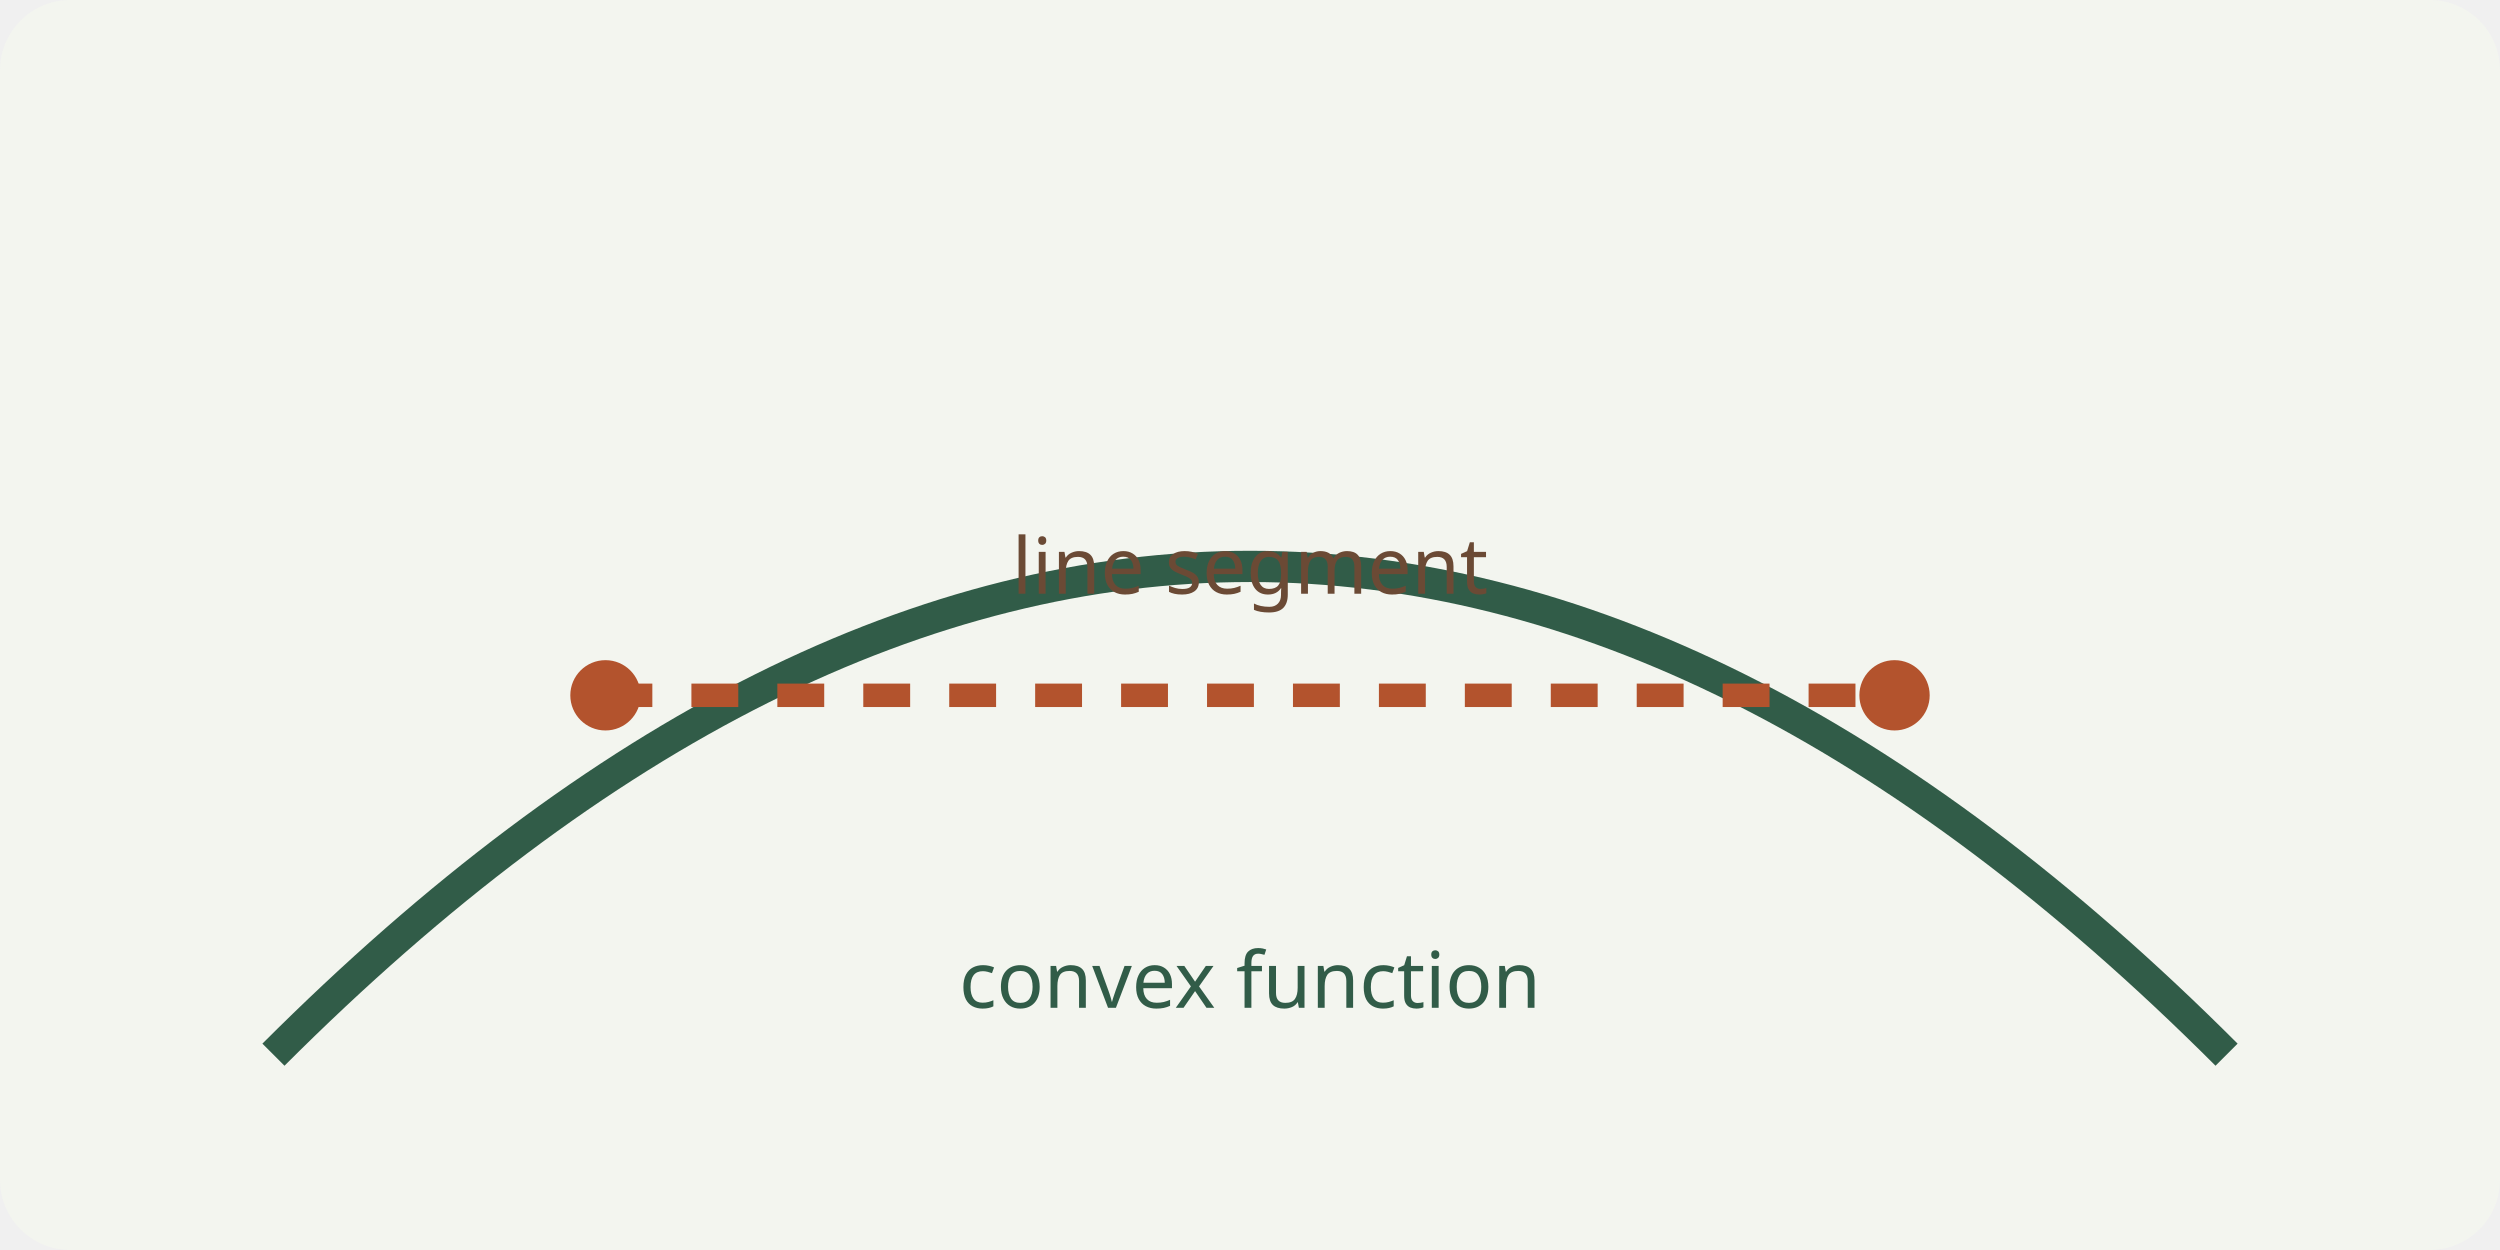
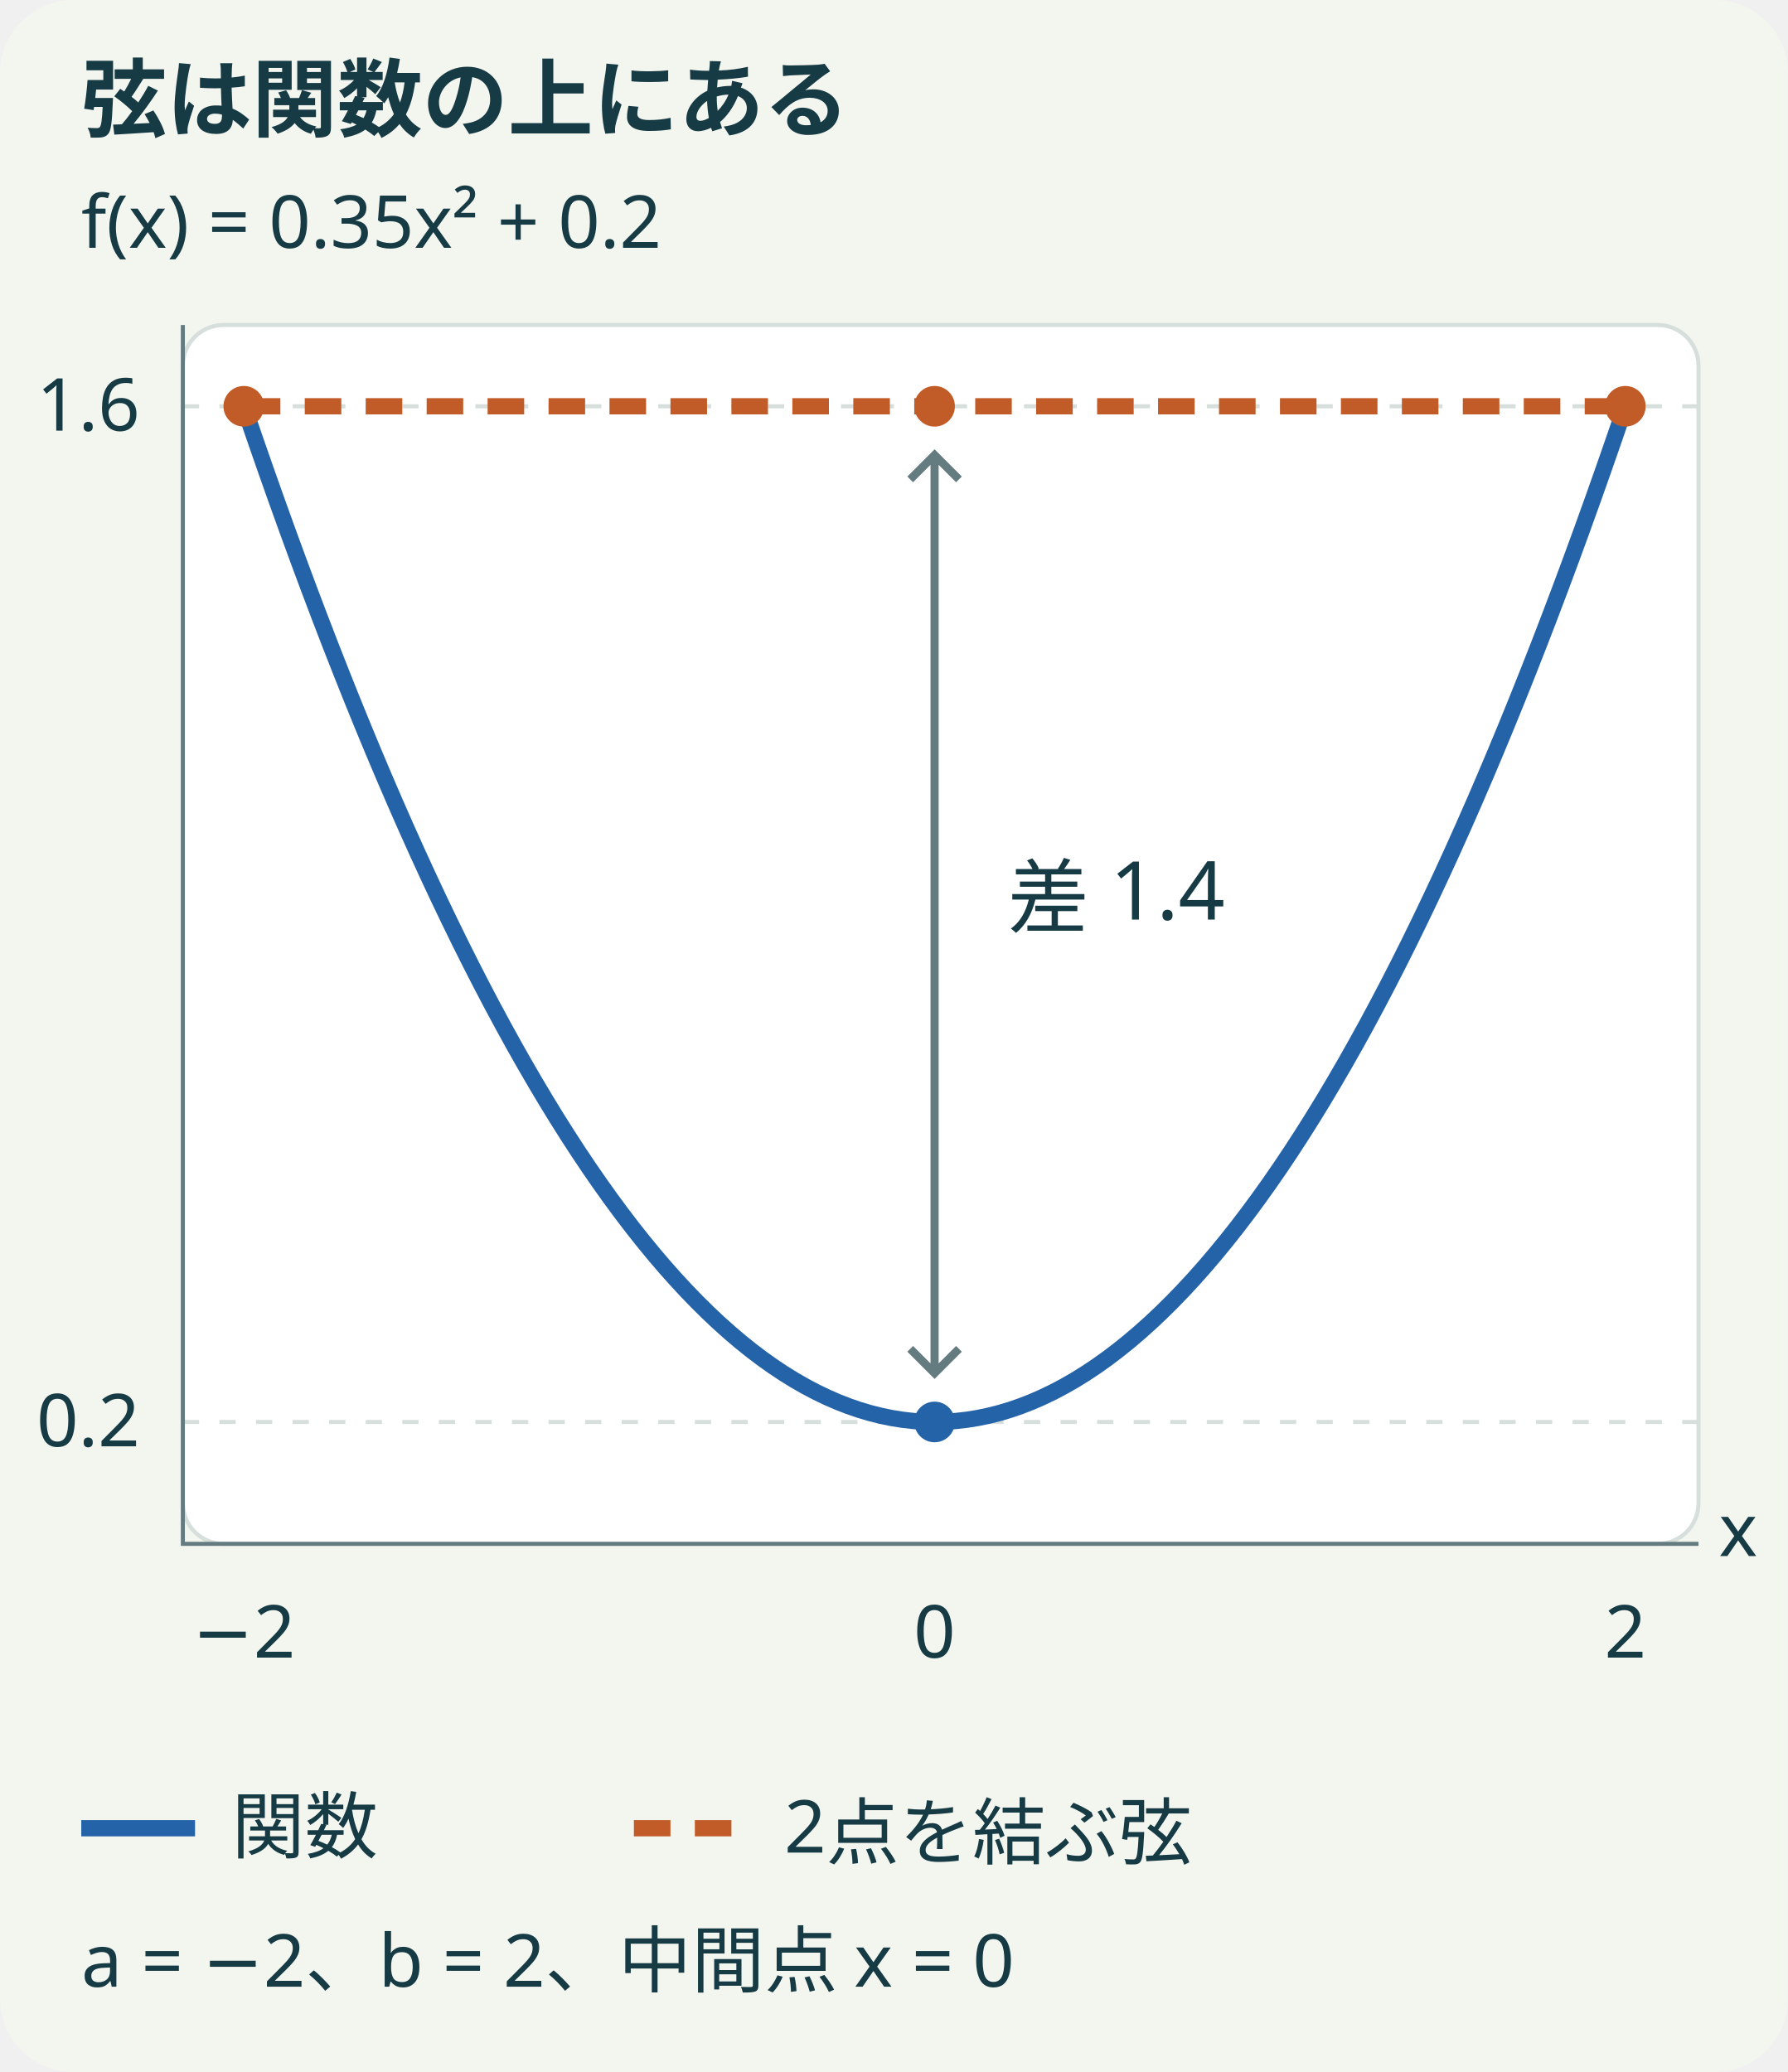
- <svg xmlns="http://www.w3.org/2000/svg" viewBox="0 0 640 320" role="img" aria-labelledby="title desc">
-   <rect width="640" height="320" rx="18" fill="#f3f5ef" />
-   <path d="M70 270 Q320 20 570 270" fill="none" stroke="#315c48" stroke-width="8" />
-   <path d="M155 178 L485 178" fill="none" stroke="#b3532d" stroke-width="6" stroke-dasharray="12 10" />
-   <circle cx="155" cy="178" r="9" fill="#b3532d" />
-   <circle cx="485" cy="178" r="9" fill="#b3532d" />
-   <text x="320" y="152" text-anchor="middle" fill="#6b4a35" font-family="sans-serif" font-size="20">line segment</text>
-   <text x="320" y="258" text-anchor="middle" fill="#315c48" font-family="sans-serif" font-size="20">convex function</text>
+ <svg xmlns="http://www.w3.org/2000/svg" viewBox="0 0 440 510" role="img" aria-labelledby="title desc">
+   <rect width="440" height="510" rx="18" fill="#f3f5ef" />
+   <g font-family="sans-serif" fill="#173b45">
+     <text x="20" y="32" font-size="21" font-weight="700">弦は関数の上にある</text>
+     <text x="20" y="61" font-size="18">f(x) = 0.35x² + 0.2</text>
+     <rect x="45" y="80" width="373" height="300" rx="10" fill="#fff" stroke="#d6dfdc" />
+     <path d="M45 100 H418 M45 350 H418" stroke="#d6dfdc" stroke-dasharray="4 5" />
+     <path d="M45 80 V380 H418" fill="none" stroke="#647b80" />
+     <g font-size="18">
+       <text x="9" y="106">1.6</text>
+       <text x="9" y="356">0.2</text>
+       <text x="60" y="408" text-anchor="middle">−2</text>
+       <text x="230" y="408" text-anchor="middle">0</text>
+       <text x="400" y="408" text-anchor="middle">2</text>
+       <text x="423" y="383">x</text>
+     </g>
+     <path id="function-curve" d="M60 100 Q230 600 400 100" fill="none" stroke="#2563a8" stroke-width="4" />
+     <path id="chord" d="M60 100 H400" fill="none" stroke="#c15b27" stroke-width="4" stroke-dasharray="9 6" />
+     <g fill="#c15b27">
+       <circle cx="60" cy="100" r="5" />
+       <circle cx="400" cy="100" r="5" />
+       <circle cx="230" cy="100" r="5" />
+     </g>
+     <circle cx="230" cy="350" r="5" fill="#2563a8" />
+     <path d="M230 112 V338 M224 118 L230 112 L236 118 M224 332 L230 338 L236 332" fill="none" stroke="#647b80" stroke-width="2" />
+     <text x="248" y="228" font-size="20">差 1.4</text>
+     <path d="M20 450 H48" stroke="#2563a8" stroke-width="4" />
+     <text x="57" y="456" font-size="18">関数</text>
+     <path d="M156 450 H184" stroke="#c15b27" stroke-width="4" stroke-dasharray="9 6" />
+     <text x="193" y="456" font-size="18">2点を結ぶ弦</text>
+     <text x="20" y="489" font-size="18">a = −2、b = 2、中間点 x = 0</text>
+   </g>
</svg>
